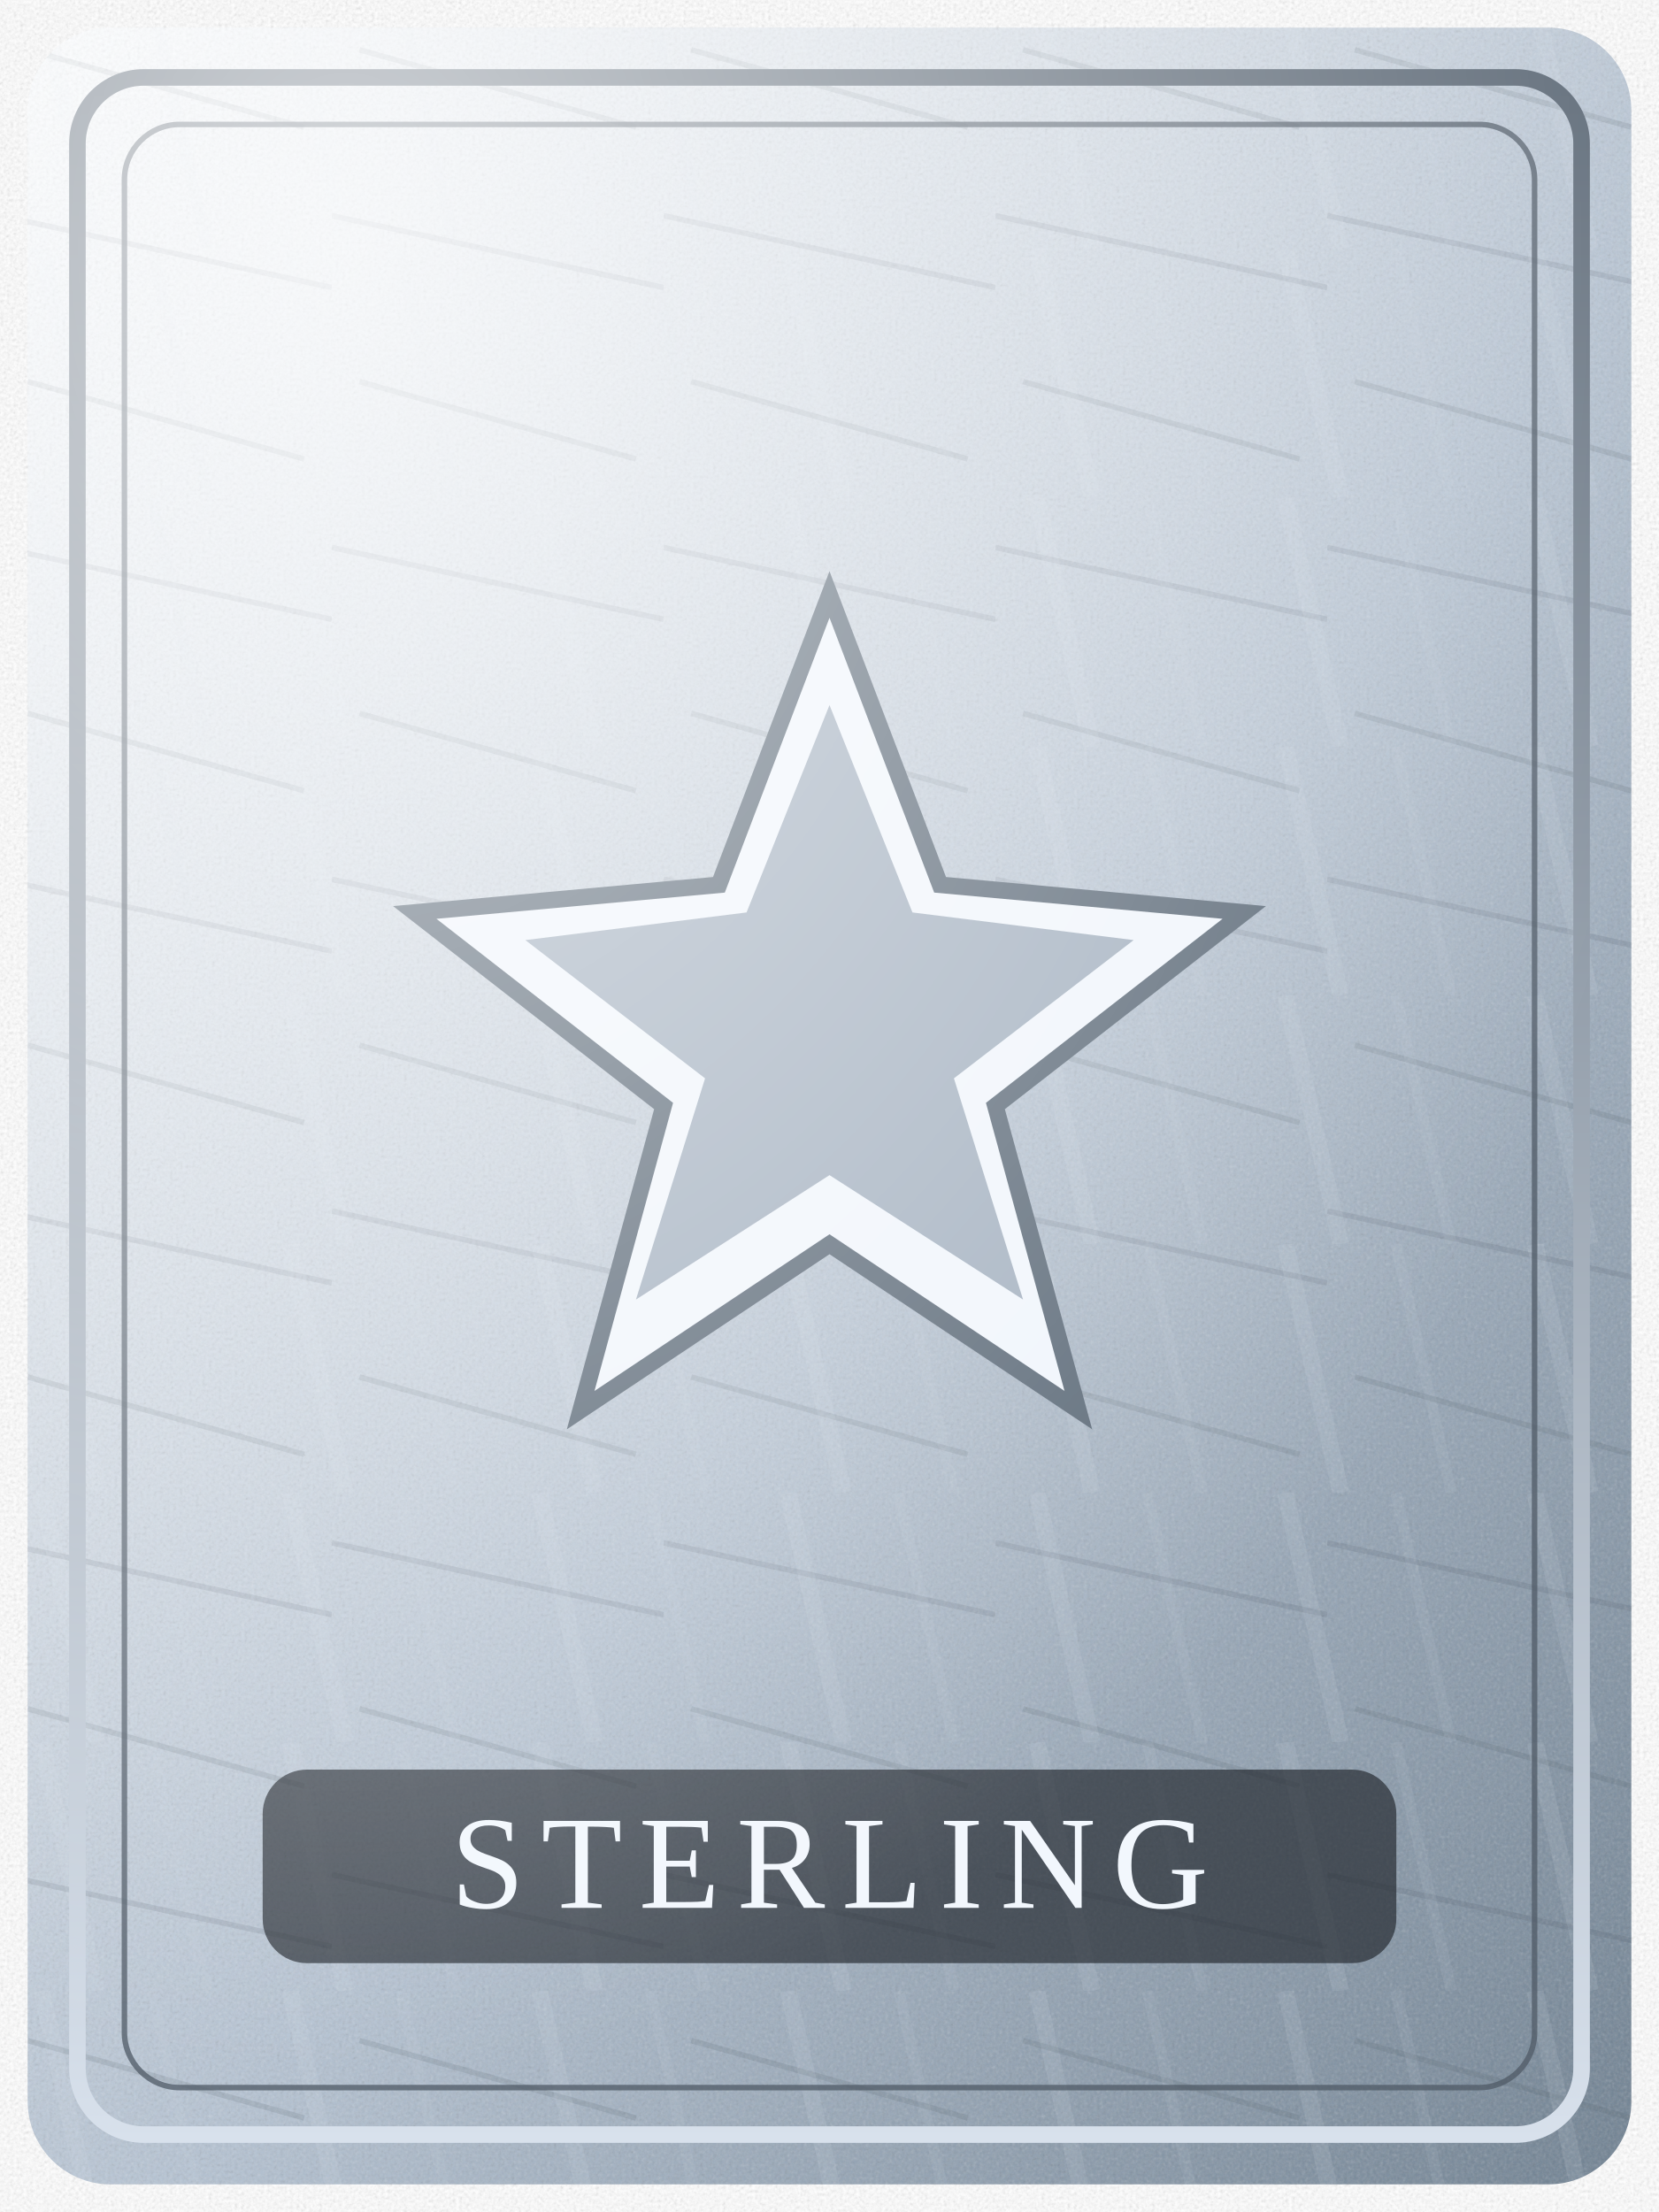
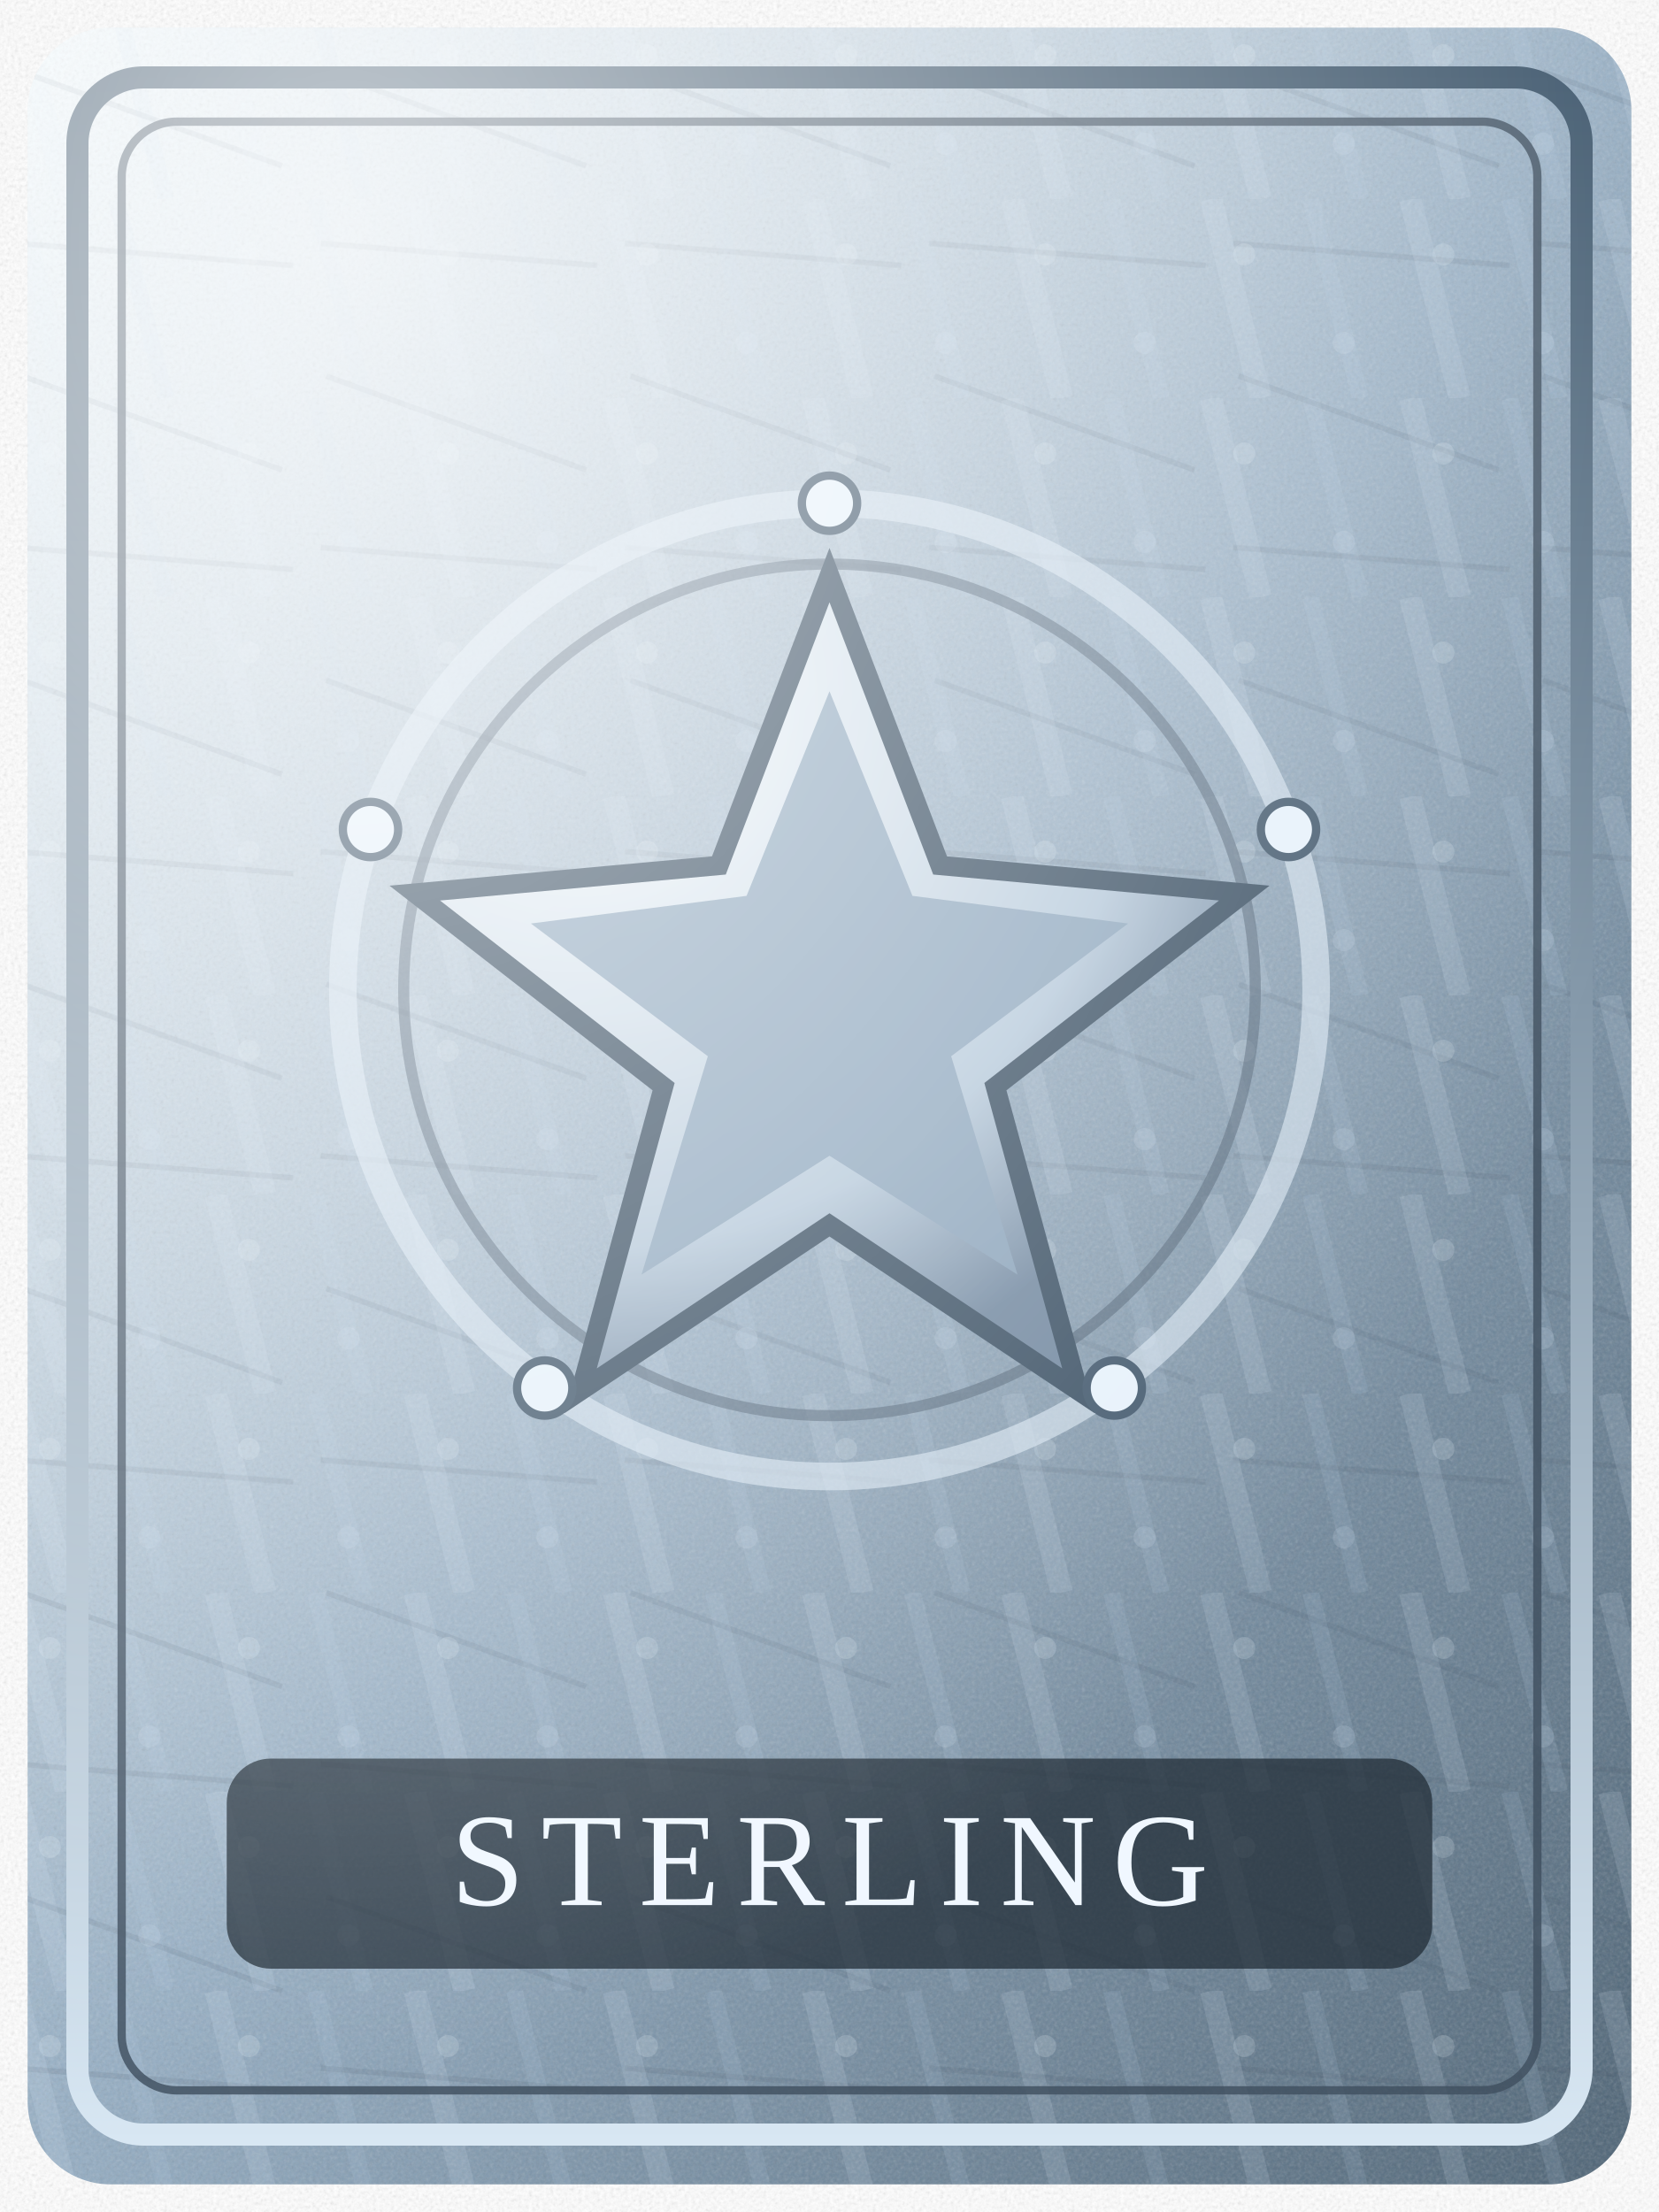
<svg xmlns="http://www.w3.org/2000/svg" width="600" height="800" viewBox="0 0 600 800">
  <defs>
    <linearGradient id="bg" x1="0" y1="0" x2="1" y2="1">
-       <stop offset="0" stop-color="#f9fcff" />
-       <stop offset="0.55" stop-color="#b5c3d3" />
-       <stop offset="1" stop-color="#6d7f90" />
+       <stop offset="0" stop-color="#f2fbff" />
+       <stop offset="0.5" stop-color="#95aec4" />
+       <stop offset="1" stop-color="#4c6274" />
    </linearGradient>
-     <filter id="grit" x="-20%" y="-20%" width="140%" height="140%">
-       <feTurbulence type="fractalNoise" baseFrequency="0.85" numOctaves="2" seed="7" />
+     <filter id="grain" x="-20%" y="-20%" width="140%" height="140%">
+       <feTurbulence type="fractalNoise" baseFrequency="0.78" numOctaves="2" seed="19" />
      <feColorMatrix type="saturate" values="0" />
      <feComponentTransfer>
-         <feFuncA type="table" tableValues="0 0.5" />
+         <feFuncA type="table" tableValues="0 0.42" />
      </feComponentTransfer>
    </filter>
-     <pattern id="scrape" width="120" height="120" patternUnits="userSpaceOnUse">
-       <path d="M10 18 L110 46" stroke="#4e5966" stroke-width="2" opacity="0.28" />
-       <path d="M0 78 L120 104" stroke="#3f4752" stroke-width="2" opacity="0.24" />
+     <pattern id="mintBands" width="72" height="72" patternUnits="userSpaceOnUse">
+       <rect width="72" height="72" fill="none" />
+       <path d="M6 0 L24 72" stroke="#d7e7f4" stroke-width="8" opacity="0.24" />
+       <path d="M42 0 L60 72" stroke="#bdd3e6" stroke-width="6" opacity="0.22" />
+       <circle cx="18" cy="20" r="4" fill="#e8f2fb" opacity="0.32" />
+       <circle cx="54" cy="52" r="4" fill="#d5e4f1" opacity="0.3" />
    </pattern>
-     <pattern id="gloss" width="90" height="90" patternUnits="userSpaceOnUse">
-       <rect width="90" height="90" fill="none" />
-       <path d="M15 0 L35 90" stroke="#dbe4ee" stroke-width="6" opacity="0.25" />
-       <path d="M55 0 L75 90" stroke="#c8d3df" stroke-width="4" opacity="0.22" />
+     <pattern id="engrave" width="110" height="110" patternUnits="userSpaceOnUse">
+       <path d="M8 26 L102 60" stroke="#425365" stroke-width="2" opacity="0.22" />
+       <path d="M6 88 L106 96" stroke="#3c4c5c" stroke-width="2" opacity="0.2" />
    </pattern>
    <linearGradient id="frame" x1="0" y1="0" x2="0" y2="1">
-       <stop offset="0" stop-color="#5f6b78" />
-       <stop offset="1" stop-color="#d8e1ec" />
+       <stop offset="0" stop-color="#40586d" />
+       <stop offset="1" stop-color="#d8e7f3" />
    </linearGradient>
+     <radialGradient id="starCore" cx="0.2" cy="0.15" r="0.9">
+       <stop offset="0" stop-color="#f7fcff" />
+       <stop offset="0.75" stop-color="#b6c9da" />
+       <stop offset="1" stop-color="#748aa1" />
+     </radialGradient>
    <radialGradient id="shine" cx="0.2" cy="0.1" r="0.85">
-       <stop offset="0" stop-color="#ffffff" stop-opacity="0.7" />
+       <stop offset="0" stop-color="#ffffff" stop-opacity="0.68" />
      <stop offset="1" stop-color="#ffffff" stop-opacity="0" />
    </radialGradient>
  </defs>
  <rect x="10" y="10" width="580" height="780" rx="30" fill="url(#bg)" />
-   <rect x="10" y="10" width="580" height="780" rx="30" filter="url(#grit)" opacity="0.6" />
-   <rect x="10" y="10" width="580" height="780" rx="30" fill="url(#scrape)" opacity="0.55" />
-   <rect x="10" y="10" width="580" height="780" rx="30" fill="url(#gloss)" opacity="0.45" />
-   <rect x="28" y="28" width="544" height="744" rx="24" fill="none" stroke="url(#frame)" stroke-width="6" />
-   <rect x="45" y="45" width="510" height="710" rx="20" fill="none" stroke="#4f5a66" stroke-width="2" opacity="0.75" />
-   <g transform="translate(300 365)">
-     <polygon points="0,-150 40,-45 150,-35 60,35 90,145 0,85 -90,145 -60,35 -150,-35 -40,-45" fill="#f0f5fb" stroke="#5c6a78" stroke-width="6" />
-     <polygon points="0,-110 30,-35 110,-25 45,25 70,105 0,60 -70,105 -45,25 -110,-25 -30,-35" fill="#9aa8b8" opacity="0.9" />
+   <rect x="10" y="10" width="580" height="780" rx="30" filter="url(#grain)" opacity="0.62" />
+   <rect x="10" y="10" width="580" height="780" rx="30" fill="url(#engrave)" opacity="0.55" />
+   <rect x="10" y="10" width="580" height="780" rx="30" fill="url(#mintBands)" opacity="0.58" />
+   <rect x="28" y="28" width="544" height="744" rx="24" fill="none" stroke="url(#frame)" stroke-width="8" />
+   <rect x="44" y="44" width="512" height="712" rx="20" fill="none" stroke="#3f4f5f" stroke-width="3" opacity="0.82" />
+   <g transform="translate(300 358)">
+     <circle cx="0" cy="0" r="176" fill="none" stroke="#dbe8f3" stroke-width="10" opacity="0.62" />
+     <circle cx="0" cy="0" r="154" fill="none" stroke="#4e6072" stroke-width="4" opacity="0.55" />
+     <polygon points="0,-150 40,-45 150,-35 60,35 90,145 0,85 -90,145 -60,35 -150,-35 -40,-45" fill="url(#starCore)" stroke="#405568" stroke-width="7" />
+     <polygon points="0,-108 30,-34 108,-24 44,24 68,103 0,60 -68,103 -44,24 -108,-24 -30,-34" fill="#8ea6bc" opacity="0.9" />
+     <circle cx="0" cy="-176" r="10" fill="#e6f1fa" stroke="#455b6f" stroke-width="3" />
+     <circle cx="166" cy="-58" r="10" fill="#e6f1fa" stroke="#455b6f" stroke-width="3" />
+     <circle cx="103" cy="144" r="10" fill="#e6f1fa" stroke="#455b6f" stroke-width="3" />
+     <circle cx="-103" cy="144" r="10" fill="#e6f1fa" stroke="#455b6f" stroke-width="3" />
+     <circle cx="-166" cy="-58" r="10" fill="#e6f1fa" stroke="#455b6f" stroke-width="3" />
  </g>
-   <rect x="95" y="640" width="410" height="70" rx="16" fill="#1f242a" opacity="0.65" />
-   <text x="300" y="690" text-anchor="middle" font-family="'Times New Roman', serif" font-size="48" fill="#f2f7fd" letter-spacing="6">STERLING</text>
+   <rect x="82" y="636" width="436" height="76" rx="16" fill="#1f2a33" opacity="0.72" />
+   <text x="300" y="689" text-anchor="middle" font-family="'Times New Roman', serif" font-size="48" fill="#f0f7ff" letter-spacing="6">STERLING</text>
  <rect x="10" y="10" width="580" height="780" rx="30" fill="url(#shine)" />
</svg>
